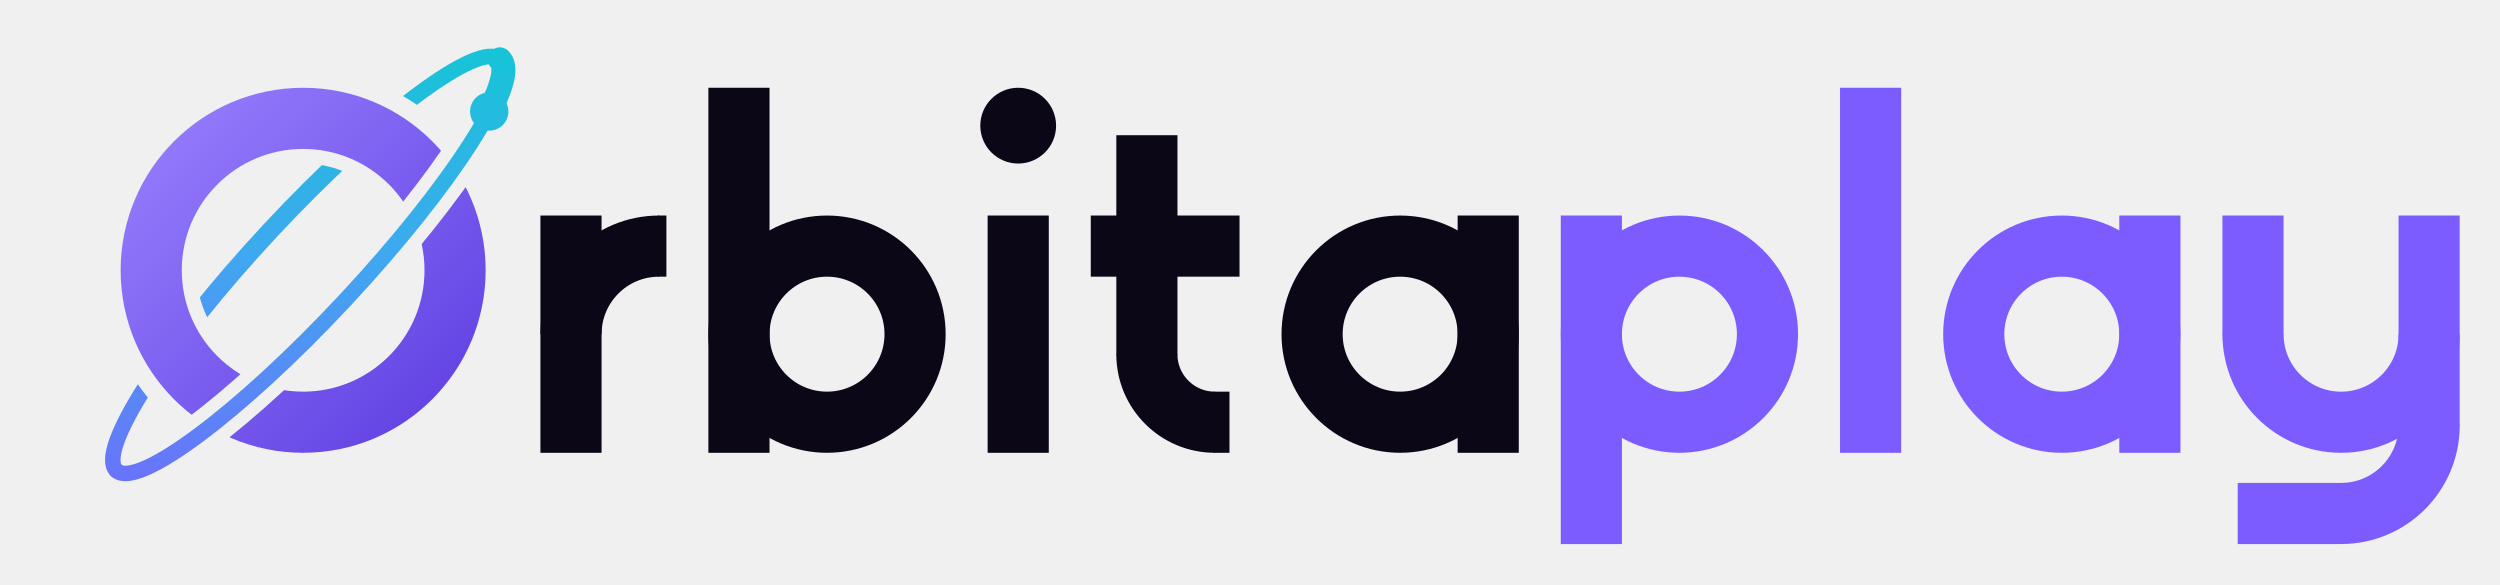
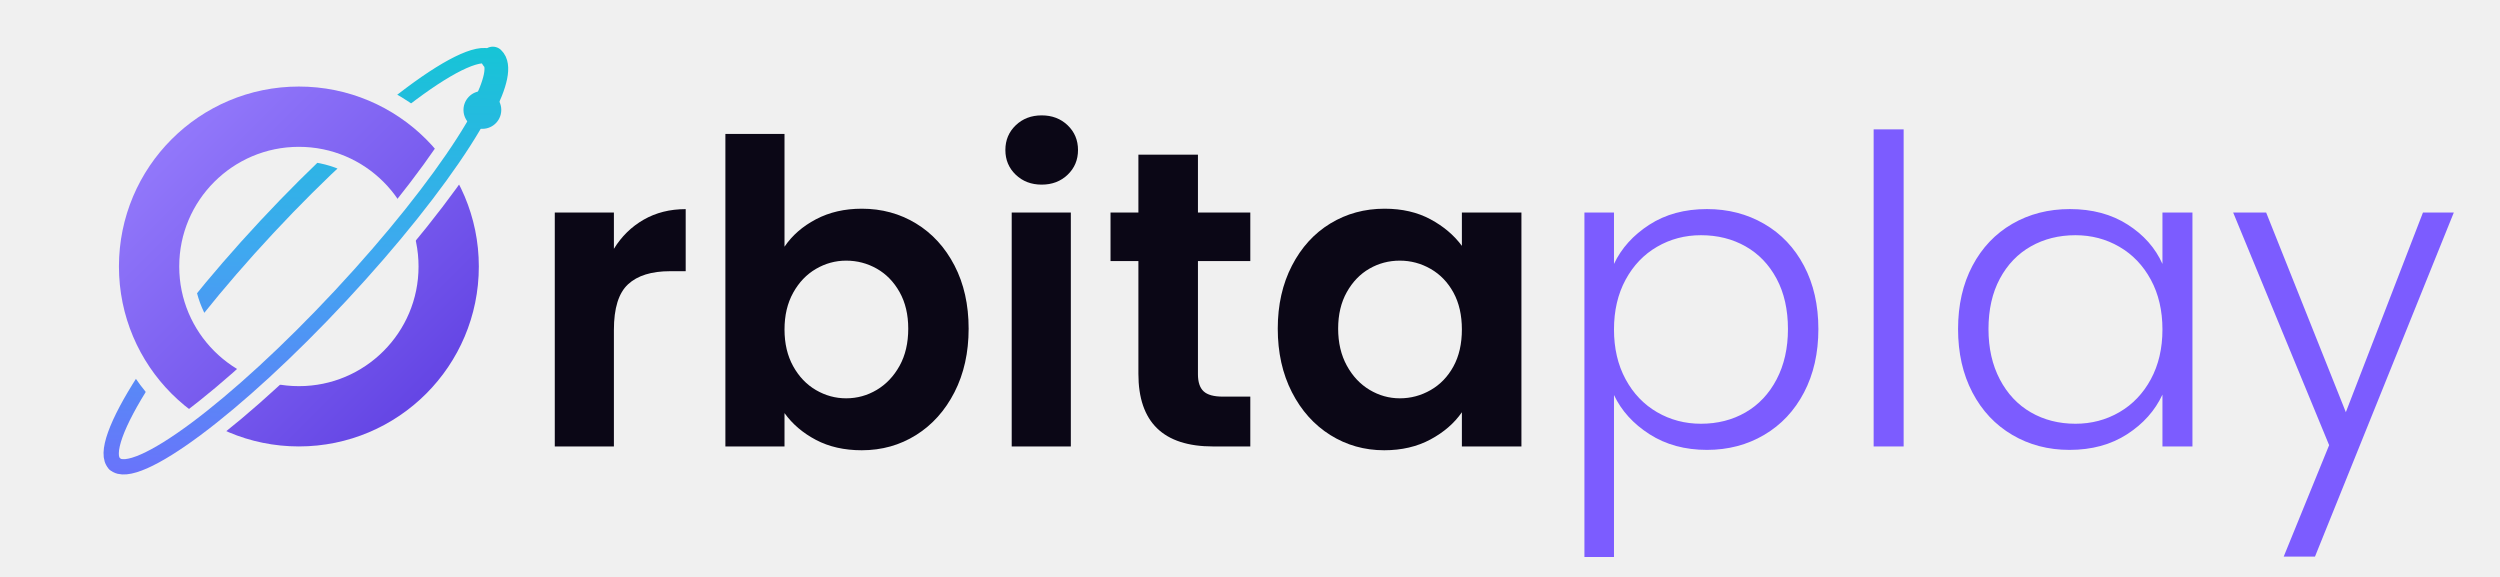
- <svg xmlns="http://www.w3.org/2000/svg" viewBox="-330.4 -240.4 6848.4 1600.8">
+ <svg xmlns="http://www.w3.org/2000/svg" viewBox="-330.4 -240.4 6945.8 1600.8">
  <defs>
    <linearGradient id="golcol" gradientUnits="userSpaceOnUse" x1="0" y1="0" x2="1000" y2="1000">
      <stop offset="0" stop-color="#9B82FF" />
      <stop offset="1" stop-color="#5B3BE0" />
    </linearGradient>
    <linearGradient id="grlcol" gradientUnits="userSpaceOnUse" x1="-200" y1="1100" x2="1150" y2="-100">
      <stop offset="0" stop-color="#7C5CFF" />
      <stop offset=".5" stop-color="#3FA8F0" />
      <stop offset="1" stop-color="#00D4C8" />
    </linearGradient>
    <mask id="cflcol" maskUnits="userSpaceOnUse" x="-3000" y="-3000" width="12000" height="7000">
      <rect x="-3000" y="-3000" width="12000" height="7000" fill="#fff" />
      <path transform="translate(500.0 500.0) rotate(-47) translate(20.0 0)" d="M-770.0 0 A770.0 140.0 0 0 0 770.0 0" fill="none" stroke="#000" stroke-width="112.5" />
    </mask>
    <mask id="outlcol" maskUnits="userSpaceOnUse" x="-3000" y="-3000" width="12000" height="7000">
      <rect x="-3000" y="-3000" width="12000" height="7000" fill="#fff" />
      <circle cx="500.0" cy="500.0" r="550.0" fill="#000" />
    </mask>
    <clipPath id="holelcol">
      <circle cx="500.0" cy="500.0" r="292.5" />
    </clipPath>
  </defs>
  <circle cx="500.0" cy="500.0" r="416.2" fill="none" stroke="url(#golcol)" stroke-width="167.5" mask="url(#cflcol)" />
  <g mask="url(#outlcol)">
    <path transform="translate(500.0 500.0) rotate(-47) translate(20.0 0)" d="M-770.0 0 A770.0 140.0 0 0 1 770.0 0" fill="none" stroke="url(#grlcol)" stroke-width="42.5" stroke-linecap="round" />
  </g>
  <g clip-path="url(#holelcol)">
    <path transform="translate(500.0 500.0) rotate(-47) translate(20.0 0)" d="M-770.0 0 A770.0 140.0 0 0 1 770.0 0" fill="none" stroke="url(#grlcol)" stroke-width="50.0" />
  </g>
  <g transform="translate(500.0 500.0) rotate(-47) translate(20.0 0)">
    <path d="M-770.0 0 A770.0 140.0 0 0 0 770.0 0" fill="none" stroke="url(#grlcol)" stroke-width="42.5" stroke-linecap="round" />
    <path d="M645.8 76.2 A770.0 140.0 0 0 0 770.0 0" fill="none" stroke="url(#grlcol)" stroke-width="65.9" stroke-linecap="round" />
    <circle cx="645.8" cy="76.2" r="52.5" fill="url(#grlcol)" />
  </g>
  <g fill="#0B0716" color="#0B0716">
-     <rect x="1150.0" y="350.0" width="167.5" height="650.0" />
-     <path d="M1233.8 675.0 A241.2 241.2 0 0 1 1475.0 433.8" fill="none" stroke="currentColor" stroke-width="167.5" />
-     <rect x="1472.0" y="350.0" width="23.1" height="167.5" />
+     <path d="M1574.675 340.614V513.087H1531.264Q1453.827 513.087 1414.522 549.458Q1375.217 585.83 1375.217 676.173V1000.0H1210.957V350.0H1375.217V450.903Q1406.895 399.278 1457.933 369.946Q1508.971 340.614 1574.675 340.614Z" />
  </g>
  <g fill="#0B0716" color="#0B0716">
-     <rect x="1610.1" y="0.0" width="167.5" height="1000.0" />
-     <circle cx="1935.1" cy="675.0" r="241.2" fill="none" stroke="currentColor" stroke-width="167.5" />
+     <path d="M2063.935 339.44Q2147.238 339.44 2214.702 380.505Q2282.166 421.57 2321.471 497.247Q2360.776 572.924 2360.776 672.653Q2360.776 772.383 2321.471 849.233Q2282.166 926.083 2214.702 968.321Q2147.238 1010.56 2063.935 1010.56Q1991.191 1010.56 1936.634 981.814Q1882.076 953.069 1849.224 907.31V1000.0H1684.964V131.769H1849.224V445.036Q1880.903 398.105 1936.634 368.773Q1992.365 339.44 2063.935 339.44ZM2020.523 483.755Q1975.939 483.755 1936.634 506.634Q1897.329 529.513 1873.276 572.924Q1849.224 616.336 1849.224 675.0Q1849.224 733.664 1873.276 777.076Q1897.329 820.487 1936.634 843.366Q1975.939 866.245 2020.523 866.245Q2066.282 866.245 2105.587 842.78Q2144.892 819.314 2168.944 775.903Q2192.996 732.491 2192.996 672.653Q2192.996 613.989 2168.944 571.164Q2144.892 528.339 2105.587 506.047Q2066.282 483.755 2020.523 483.755Z" />
  </g>
  <g fill="#0B0716" color="#0B0716">
-     <rect x="2375.1" y="350.0" width="167.5" height="650.0" />
-     <circle cx="2458.8" cy="103.8" r="103.8" />
+     <path d="M2462.852 176.354Q2462.852 135.289 2491.597 107.717Q2520.343 80.144 2563.755 80.144Q2607.166 80.144 2635.912 107.717Q2664.657 135.289 2664.657 176.354Q2664.657 217.419 2635.912 244.991Q2607.166 272.563 2563.755 272.563Q2520.343 272.563 2491.597 244.991Q2462.852 217.419 2462.852 176.354ZM2644.711 350.0V1000.0H2480.451V350.0Z" />
  </g>
  <g fill="#0B0716" color="#0B0716">
-     <rect x="2727.6" y="130.0" width="167.5" height="603.0" />
-     <path d="M2811.3 730.0 A186.2 186.2 0 0 0 2997.6 916.2" fill="none" stroke="currentColor" stroke-width="167.5" />
-     <rect x="2994.6" y="832.5" width="43.0" height="167.5" />
-     <rect x="2657.6" y="350.0" width="407.5" height="167.5" />
+     <path d="M2997.87 484.928V799.368Q2997.87 832.22 3013.709 846.886Q3029.549 861.552 3067.094 861.552H3143.357V1000.0H3040.108Q2832.437 1000.0 2832.437 798.195V484.928H2755V350.0H2832.437V189.26H2997.87V350.0H3143.357V484.928Z" />
  </g>
  <g fill="#0B0716" color="#0B0716">
-     <circle cx="3505.1" cy="675.0" r="241.2" fill="none" stroke="currentColor" stroke-width="167.5" />
-     <rect x="3662.6" y="350.0" width="167.5" height="650.0" />
+     <path d="M3516.462 339.44Q3589.206 339.44 3643.764 368.773Q3698.321 398.105 3731.173 442.69V350.0H3896.606V1000.0H3731.173V904.964Q3699.495 950.722 3643.764 980.641Q3588.032 1010.56 3515.289 1010.56Q3433.159 1010.56 3365.695 968.321Q3298.231 926.083 3258.926 849.233Q3219.621 772.383 3219.621 672.653Q3219.621 574.097 3258.926 497.834Q3298.231 421.57 3365.695 380.505Q3433.159 339.44 3516.462 339.44ZM3558.7 483.755Q3512.942 483.755 3474.224 506.047Q3435.505 528.339 3411.453 571.164Q3387.401 613.989 3387.401 672.653Q3387.401 731.318 3411.453 775.316Q3435.505 819.314 3474.81 842.78Q3514.116 866.245 3558.7 866.245Q3604.458 866.245 3644.35 843.366Q3684.242 820.487 3707.708 777.662Q3731.173 734.838 3731.173 675.0Q3731.173 615.162 3707.708 572.338Q3684.242 529.513 3644.35 506.634Q3604.458 483.755 3558.7 483.755Z" />
  </g>
  <g fill="#7C5CFF" color="#7C5CFF">
-     <rect x="3945.1" y="350.0" width="167.5" height="900.0" />
-     <circle cx="4270.1" cy="675.0" r="241.2" fill="none" stroke="currentColor" stroke-width="167.5" />
+     <path d="M4412.104 340.476Q4500.199 340.476 4571.033 381.548Q4641.866 422.619 4681.747 498.214Q4721.628 573.81 4721.628 673.81Q4721.628 773.81 4681.747 850.0Q4641.866 926.19 4571.033 967.857Q4500.199 1009.524 4412.104 1009.524Q4320.438 1009.524 4252.58 966.071Q4184.723 922.619 4153.771 857.143V1307.143H4071.628V350.0H4153.771V492.857Q4184.723 427.381 4251.985 383.929Q4319.247 340.476 4412.104 340.476ZM4395.438 413.095Q4328.771 413.095 4273.414 445.238Q4218.057 477.381 4185.914 536.905Q4153.771 596.429 4153.771 675.0Q4153.771 753.571 4185.914 813.095Q4218.057 872.619 4273.414 904.762Q4328.771 936.905 4395.438 936.905Q4464.485 936.905 4519.247 905.357Q4574.009 873.81 4605.557 813.69Q4637.104 753.571 4637.104 673.81Q4637.104 592.857 4605.557 533.929Q4574.009 475.0 4519.247 444.048Q4464.485 413.095 4395.438 413.095Z" />
  </g>
  <g fill="#7C5CFF" color="#7C5CFF">
-     <rect x="4710.1" y="0.0" width="167.5" height="1000.0" />
+     <path d="M4958.533 119.048V1000.0H4875.199V119.048Z" />
  </g>
  <g fill="#7C5CFF" color="#7C5CFF">
-     <circle cx="5317.6" cy="675.0" r="241.2" fill="none" stroke="currentColor" stroke-width="167.5" />
-     <rect x="5475.1" y="350.0" width="167.5" height="650.0" />
+     <path d="M5420.438 340.476Q5513.295 340.476 5580.557 383.333Q5647.818 426.19 5677.58 492.857V350.0H5760.914V1000.0H5677.58V855.952Q5646.628 922.619 5579.366 966.071Q5512.104 1009.524 5419.247 1009.524Q5331.152 1009.524 5260.318 967.857Q5189.485 926.19 5149.604 850.0Q5109.723 773.81 5109.723 673.81Q5109.723 573.81 5149.604 498.214Q5189.485 422.619 5260.318 381.548Q5331.152 340.476 5420.438 340.476ZM5435.914 413.095Q5366.866 413.095 5312.104 444.048Q5257.342 475.0 5225.795 533.929Q5194.247 592.857 5194.247 673.81Q5194.247 753.571 5225.795 813.69Q5257.342 873.81 5312.104 905.357Q5366.866 936.905 5435.914 936.905Q5502.58 936.905 5557.938 904.762Q5613.295 872.619 5645.438 813.095Q5677.58 753.571 5677.58 675.0Q5677.58 596.429 5645.438 536.905Q5613.295 477.381 5557.938 445.238Q5502.58 413.095 5435.914 413.095Z" />
  </g>
  <g fill="#7C5CFF" color="#7C5CFF">
-     <rect x="5757.6" y="350.0" width="167.5" height="328.0" />
-     <path d="M5841.4 675.0 A241.2 241.2 0 0 0 6323.9 675.0" fill="none" stroke="currentColor" stroke-width="167.5" />
-     <rect x="6240.1" y="350.0" width="167.5" height="578.0" />
-     <path d="M6323.9 925.0 A241.2 241.2 0 0 1 6082.6 1166.2" fill="none" stroke="currentColor" stroke-width="167.5" />
-     <rect x="5799.5" y="1082.5" width="286.1" height="167.5" />
+     <path d="M6487.104 350.0 6101.39 1305.952H6014.485L6140.676 996.429L5874.009 350.0H5965.676L6187.104 904.762L6401.39 350.0Z" />
  </g>
</svg>
